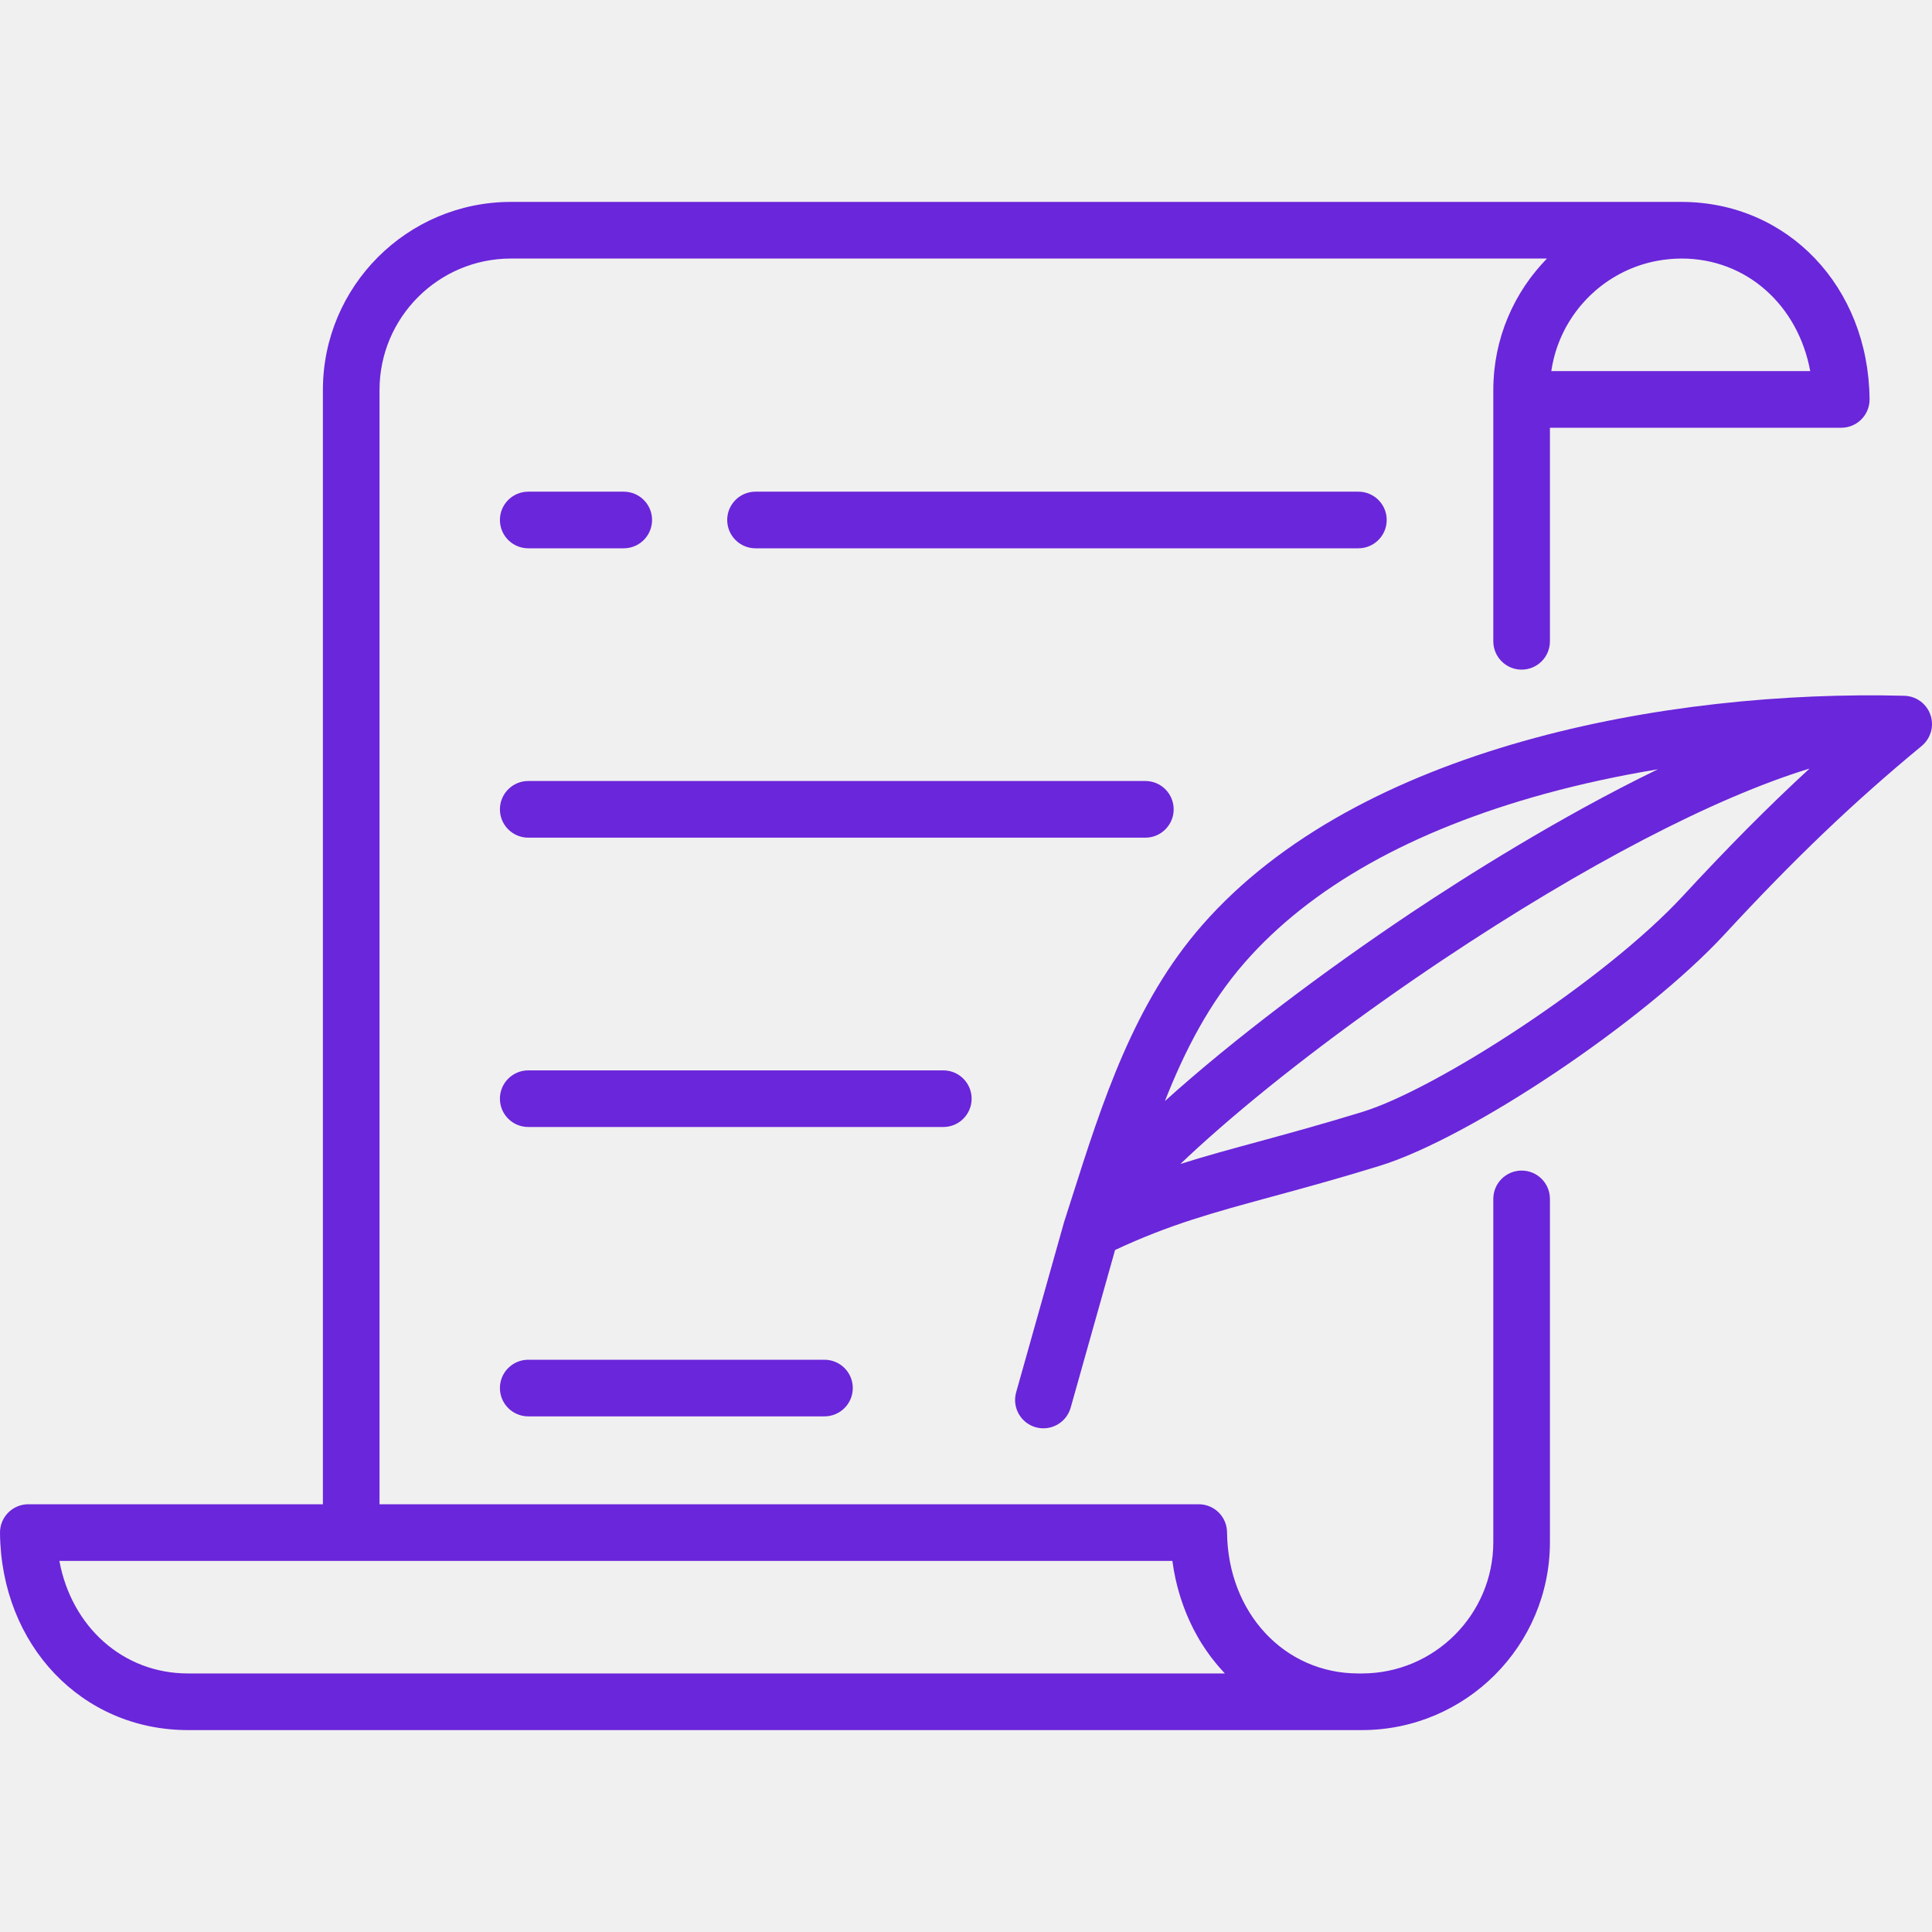
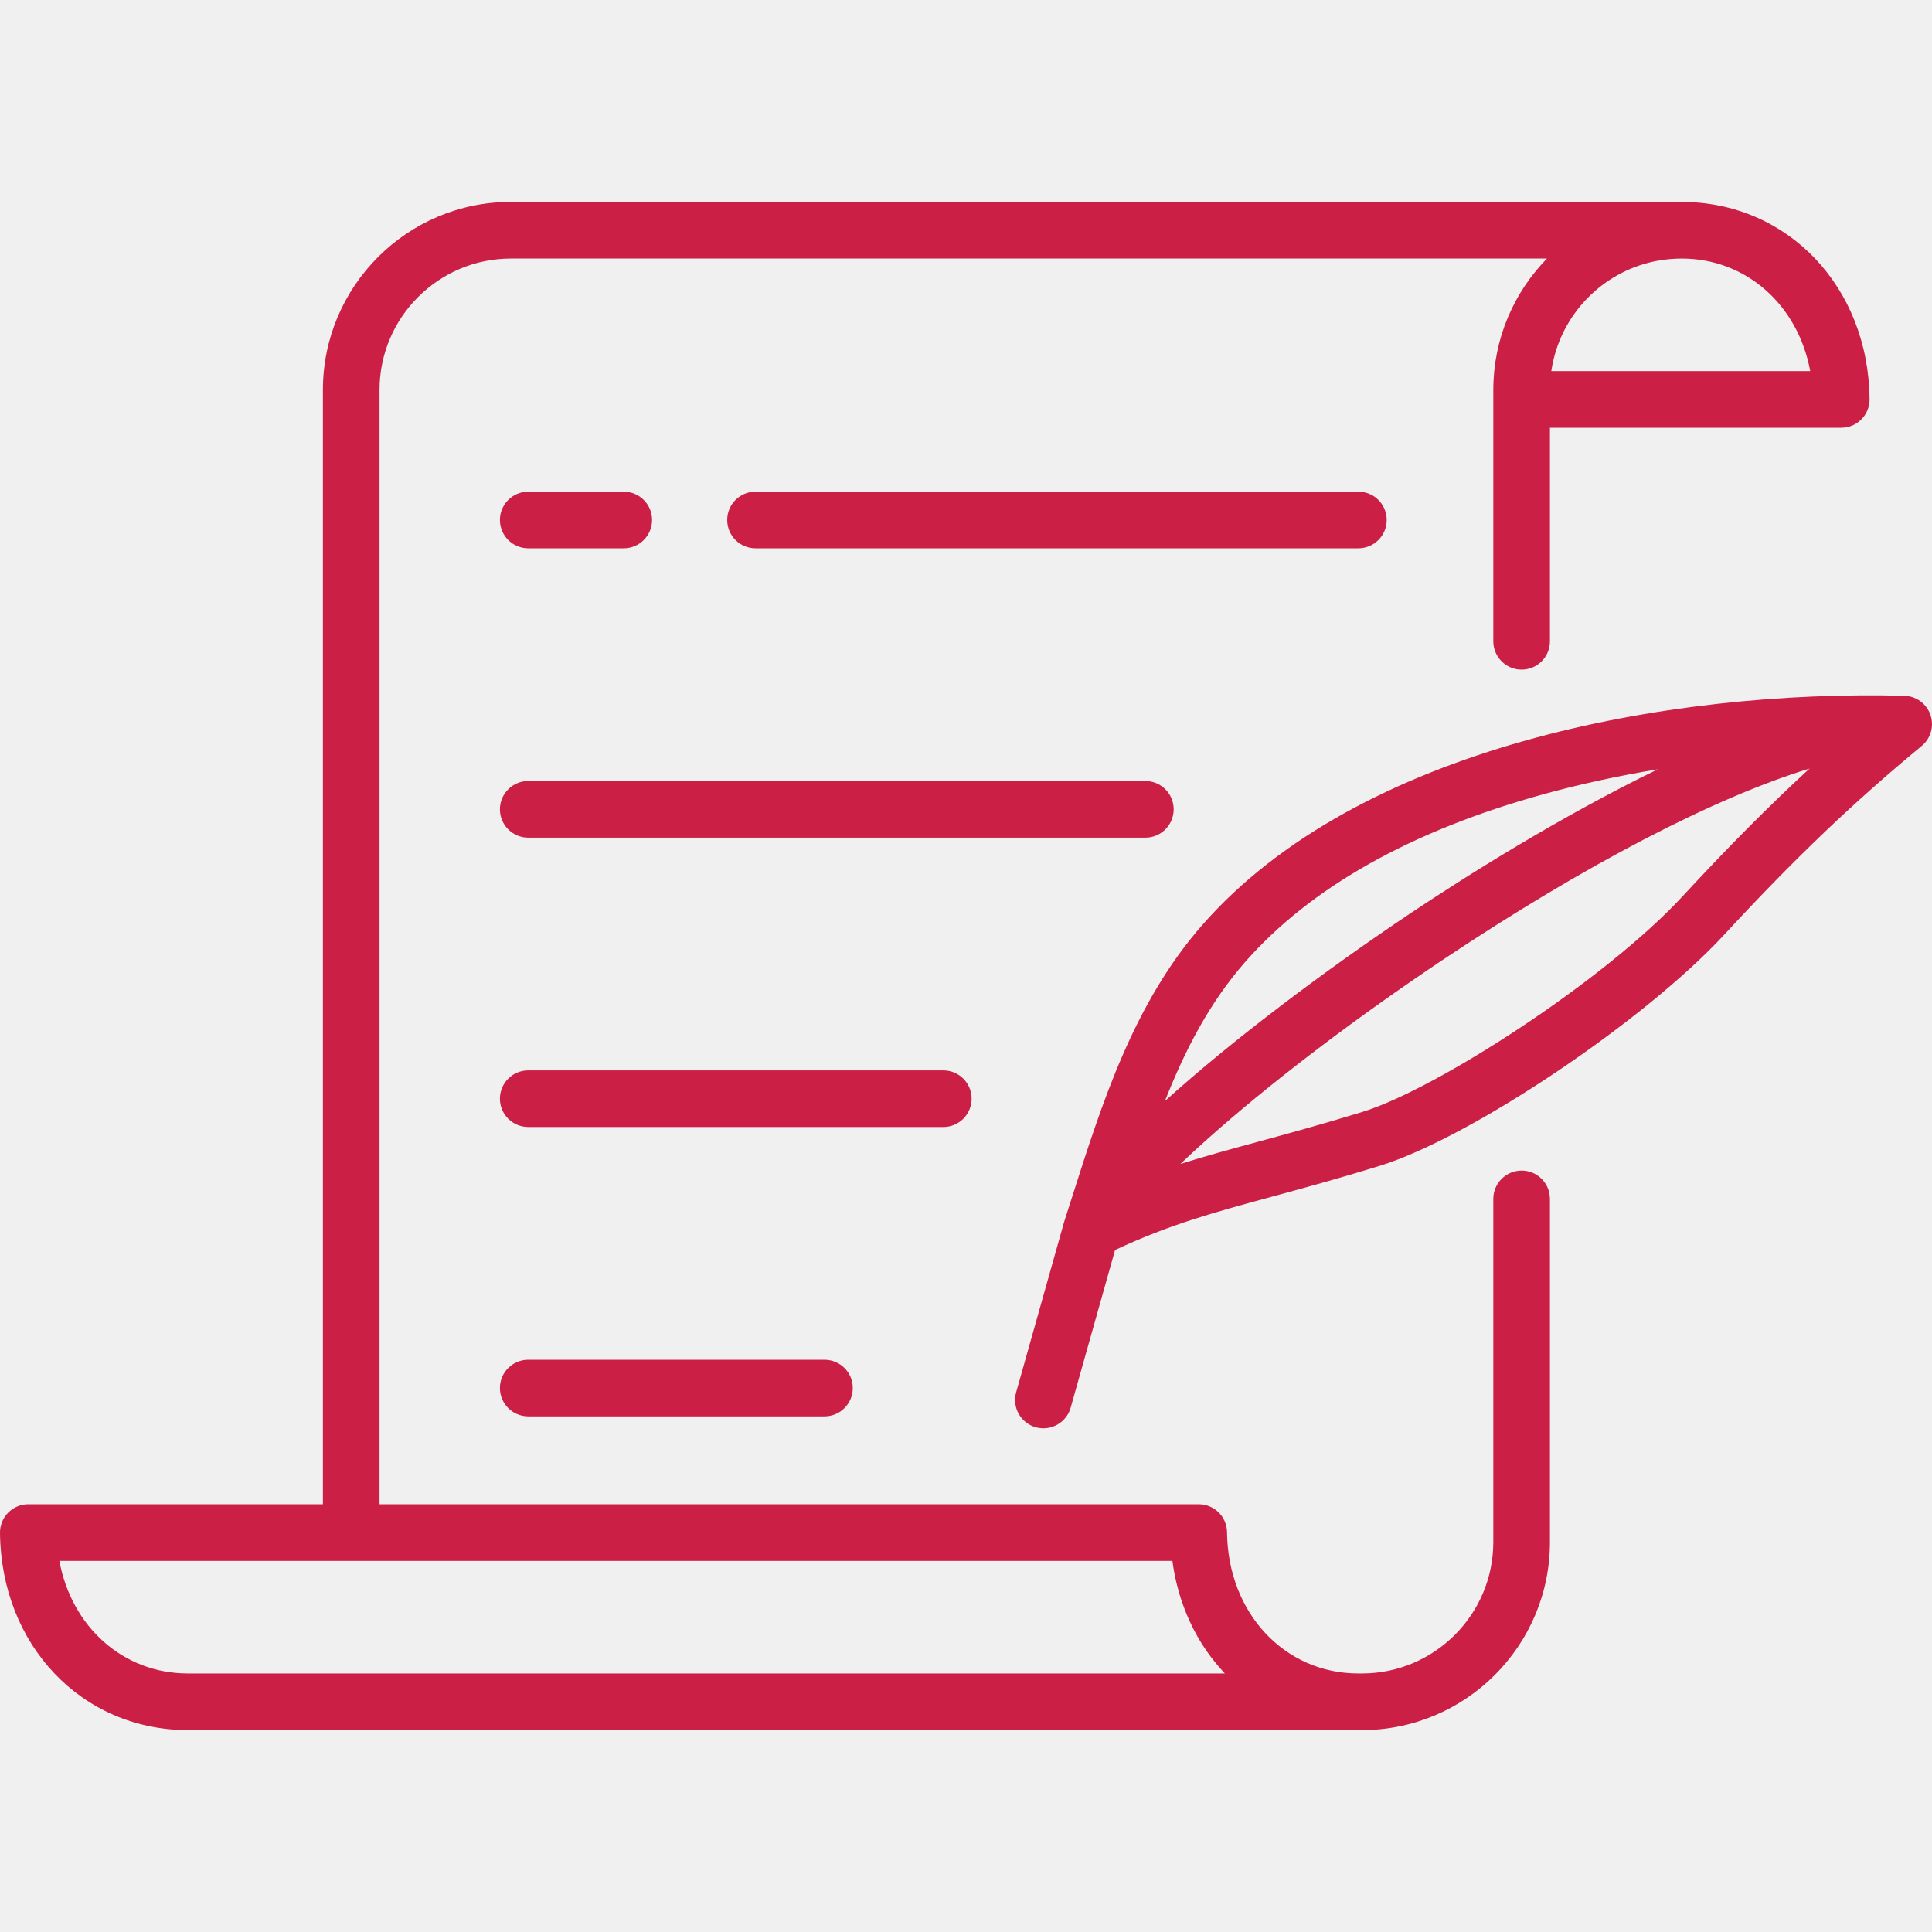
<svg xmlns="http://www.w3.org/2000/svg" width="45" height="45" viewBox="0 0 45 45" fill="none">
  <g clip-path="url(#clip0_38_813)">
-     <path d="M31.639 11.452H17.597C17.233 11.452 16.938 11.747 16.938 12.111C16.938 12.476 17.233 12.771 17.597 12.771H31.639C32.003 12.771 32.299 12.476 32.299 12.111C32.299 11.747 32.004 11.452 31.639 11.452Z" fill="#6A26DA" />
-     <path d="M14.528 11.452H12.304C11.94 11.452 11.644 11.747 11.644 12.111C11.644 12.476 11.94 12.771 12.304 12.771H14.528C14.892 12.771 15.188 12.476 15.188 12.111C15.188 11.747 14.892 11.452 14.528 11.452Z" fill="#6A26DA" />
-     <path d="M19.203 31.671H12.304C11.94 31.671 11.644 31.966 11.644 32.33C11.644 32.695 11.94 32.99 12.304 32.99H19.203C19.568 32.99 19.863 32.695 19.863 32.33C19.863 31.966 19.568 31.671 19.203 31.671Z" fill="#6A26DA" />
-     <path d="M21.971 24.931H12.304C11.94 24.931 11.644 25.226 11.644 25.591C11.644 25.955 11.94 26.25 12.304 26.25H21.971C22.336 26.25 22.631 25.955 22.631 25.591C22.631 25.226 22.336 24.931 21.971 24.931Z" fill="#6A26DA" />
-     <path d="M26.677 18.191H12.304C11.94 18.191 11.644 18.487 11.644 18.851C11.644 19.215 11.94 19.511 12.304 19.511H26.677C27.042 19.511 27.337 19.215 27.337 18.851C27.337 18.487 27.042 18.191 26.677 18.191Z" fill="#6A26DA" />
-     <path d="M39.161 4.703H11.9C9.485 4.703 7.521 6.668 7.521 9.082V35.037H0.66C0.483 35.037 0.315 35.107 0.191 35.232C0.067 35.357 -0.002 35.527 -2.47991e-05 35.703C0.026 38.322 1.908 40.297 4.378 40.297H31.639H31.722C34.137 40.297 36.101 38.333 36.101 35.918V27.925C36.101 27.561 35.806 27.265 35.442 27.265C35.077 27.265 34.782 27.561 34.782 27.925V35.918C34.782 37.605 33.409 38.978 31.722 38.978H31.639C29.914 38.978 28.599 37.564 28.58 35.69C28.577 35.328 28.282 35.037 27.921 35.037H8.84V9.082C8.84 7.395 10.213 6.022 11.9 6.022H36.031C36.012 6.042 35.994 6.063 35.975 6.083C35.952 6.108 35.928 6.132 35.906 6.157C35.882 6.183 35.859 6.21 35.836 6.237C35.814 6.263 35.791 6.289 35.77 6.316C35.747 6.343 35.726 6.371 35.704 6.399C35.683 6.426 35.662 6.453 35.641 6.48C35.62 6.509 35.6 6.538 35.58 6.567C35.56 6.595 35.54 6.623 35.52 6.652C35.501 6.681 35.483 6.71 35.464 6.74C35.445 6.77 35.426 6.799 35.408 6.829C35.39 6.859 35.373 6.889 35.355 6.92C35.338 6.95 35.321 6.98 35.304 7.011C35.287 7.042 35.272 7.074 35.256 7.105C35.24 7.136 35.224 7.167 35.208 7.199C35.193 7.231 35.179 7.263 35.165 7.295C35.15 7.327 35.136 7.359 35.122 7.392C35.108 7.424 35.096 7.458 35.083 7.491C35.07 7.524 35.056 7.556 35.044 7.589C35.032 7.623 35.021 7.658 35.01 7.692C34.998 7.725 34.987 7.758 34.976 7.791C34.965 7.826 34.956 7.862 34.946 7.898C34.937 7.931 34.927 7.964 34.918 7.997C34.909 8.034 34.901 8.072 34.892 8.109C34.885 8.142 34.877 8.174 34.87 8.207C34.862 8.246 34.856 8.285 34.849 8.325C34.843 8.357 34.837 8.389 34.832 8.421C34.825 8.463 34.821 8.505 34.816 8.547C34.812 8.578 34.807 8.608 34.804 8.639C34.8 8.686 34.797 8.733 34.793 8.781C34.792 8.807 34.789 8.833 34.788 8.859C34.784 8.933 34.782 9.007 34.782 9.082V9.304V14.937C34.782 15.301 35.077 15.597 35.441 15.597C35.806 15.597 36.101 15.301 36.101 14.937V9.963H42.887C43.063 9.963 43.231 9.893 43.355 9.768C43.479 9.643 43.548 9.473 43.546 9.297C43.52 6.678 41.638 4.703 39.161 4.703ZM27.307 36.356C27.316 36.424 27.327 36.492 27.338 36.559C27.342 36.582 27.347 36.604 27.351 36.626C27.36 36.67 27.368 36.715 27.377 36.759C27.383 36.785 27.389 36.811 27.395 36.837C27.404 36.876 27.414 36.916 27.424 36.955C27.431 36.982 27.439 37.009 27.446 37.036C27.456 37.073 27.467 37.11 27.478 37.147C27.486 37.174 27.495 37.202 27.503 37.229C27.515 37.265 27.527 37.3 27.539 37.335C27.548 37.363 27.558 37.39 27.568 37.416C27.581 37.452 27.594 37.486 27.608 37.521C27.618 37.547 27.628 37.573 27.639 37.599C27.654 37.634 27.669 37.668 27.684 37.703C27.695 37.727 27.706 37.752 27.717 37.777C27.734 37.813 27.751 37.848 27.769 37.884C27.779 37.906 27.79 37.928 27.801 37.95C27.823 37.991 27.845 38.032 27.868 38.073C27.876 38.088 27.884 38.103 27.892 38.117C27.923 38.173 27.956 38.227 27.989 38.28C27.997 38.293 28.006 38.305 28.013 38.317C28.04 38.358 28.066 38.399 28.093 38.438C28.106 38.457 28.119 38.475 28.132 38.493C28.155 38.526 28.179 38.559 28.203 38.592C28.218 38.611 28.233 38.63 28.248 38.649C28.272 38.68 28.296 38.71 28.32 38.739C28.336 38.759 28.352 38.778 28.368 38.797C28.392 38.826 28.417 38.854 28.442 38.882C28.459 38.901 28.476 38.919 28.493 38.938C28.505 38.951 28.517 38.965 28.529 38.978H4.378C2.864 38.978 1.666 37.889 1.383 36.356H27.307ZM36.134 8.644C36.134 8.639 36.134 8.635 36.135 8.63C36.138 8.61 36.142 8.59 36.145 8.57C36.15 8.542 36.155 8.514 36.16 8.486C36.164 8.465 36.169 8.444 36.174 8.423C36.18 8.396 36.185 8.37 36.192 8.344C36.197 8.322 36.203 8.301 36.209 8.279C36.216 8.254 36.223 8.23 36.23 8.205C36.237 8.183 36.244 8.161 36.251 8.139C36.258 8.116 36.266 8.093 36.274 8.07C36.282 8.047 36.29 8.025 36.299 8.003C36.307 7.981 36.316 7.959 36.325 7.937C36.334 7.915 36.343 7.892 36.353 7.869C36.361 7.849 36.371 7.829 36.38 7.809C36.391 7.786 36.401 7.762 36.413 7.739C36.421 7.722 36.43 7.705 36.439 7.688C36.452 7.663 36.465 7.637 36.478 7.612C36.484 7.603 36.49 7.593 36.495 7.584C36.556 7.476 36.623 7.372 36.696 7.273C36.697 7.272 36.697 7.271 36.698 7.27C36.721 7.238 36.746 7.207 36.77 7.176C36.775 7.171 36.778 7.166 36.782 7.161C36.806 7.131 36.831 7.102 36.856 7.073C36.861 7.068 36.866 7.062 36.871 7.057C36.896 7.028 36.922 6.999 36.949 6.971C36.954 6.967 36.958 6.962 36.962 6.958C36.99 6.929 37.019 6.901 37.047 6.873C37.051 6.87 37.054 6.867 37.057 6.864C37.088 6.835 37.118 6.807 37.15 6.779C37.151 6.778 37.152 6.777 37.153 6.776C37.557 6.424 38.054 6.176 38.603 6.074C38.603 6.074 38.604 6.074 38.604 6.074C38.649 6.066 38.694 6.058 38.74 6.052C38.743 6.052 38.745 6.051 38.748 6.051C38.791 6.045 38.835 6.04 38.879 6.036C38.886 6.035 38.893 6.035 38.9 6.034C38.94 6.031 38.98 6.028 39.021 6.026C39.045 6.025 39.068 6.025 39.092 6.024C39.118 6.023 39.143 6.022 39.169 6.022C40.682 6.022 41.881 7.111 42.164 8.644H36.134Z" fill="#6A26DA" />
-     <path d="M44.999 16.86C44.999 16.852 44.999 16.845 44.999 16.837C44.996 16.775 44.985 16.715 44.966 16.659C44.965 16.656 44.965 16.653 44.964 16.65C44.963 16.648 44.962 16.646 44.961 16.644C44.951 16.615 44.939 16.587 44.925 16.56C44.923 16.556 44.921 16.553 44.919 16.55C44.906 16.526 44.892 16.503 44.876 16.482C44.873 16.477 44.87 16.472 44.866 16.468C44.849 16.445 44.83 16.423 44.81 16.403C44.806 16.398 44.801 16.394 44.797 16.39C44.778 16.371 44.757 16.354 44.736 16.338C44.733 16.336 44.731 16.334 44.728 16.332C44.704 16.315 44.679 16.299 44.653 16.285C44.648 16.282 44.643 16.28 44.638 16.277C44.612 16.264 44.584 16.252 44.556 16.242C44.556 16.242 44.556 16.242 44.556 16.242C44.527 16.232 44.498 16.225 44.468 16.219C44.462 16.218 44.455 16.217 44.449 16.215C44.419 16.211 44.389 16.207 44.357 16.206C38.838 16.063 31.641 17.392 28.003 21.546C26.41 23.363 25.675 25.67 24.965 27.9C24.907 28.082 24.849 28.265 24.79 28.447C24.787 28.455 24.785 28.463 24.783 28.47L23.668 32.43C23.569 32.78 23.774 33.145 24.124 33.244C24.184 33.26 24.244 33.268 24.303 33.268C24.591 33.268 24.856 33.078 24.938 32.787L25.972 29.115C27.236 28.523 28.254 28.246 29.628 27.872C30.342 27.678 31.15 27.458 32.128 27.157C34.243 26.507 38.299 23.786 40.166 21.765C41.799 19.998 43.173 18.685 44.761 17.374C44.762 17.373 44.764 17.371 44.766 17.369C44.789 17.35 44.811 17.329 44.831 17.306C44.832 17.305 44.834 17.304 44.835 17.302C44.855 17.28 44.873 17.255 44.889 17.23C44.893 17.226 44.896 17.221 44.899 17.216C44.93 17.166 44.955 17.111 44.972 17.053C44.974 17.047 44.976 17.042 44.977 17.036C44.985 17.007 44.991 16.978 44.995 16.948C44.995 16.947 44.995 16.946 44.995 16.945C44.998 16.924 44.999 16.903 45 16.883C45 16.875 44.999 16.868 44.999 16.86ZM28.995 22.415C30.53 20.662 32.884 19.341 35.989 18.488C36.824 18.259 37.706 18.069 38.615 17.918C36.305 19.039 34.097 20.442 32.862 21.266C30.871 22.597 28.721 24.211 27.133 25.646C27.602 24.456 28.171 23.356 28.995 22.415ZM39.197 20.87C37.38 22.836 33.456 25.368 31.74 25.896C30.783 26.19 29.986 26.407 29.282 26.599C28.646 26.772 28.067 26.929 27.494 27.111C27.75 26.866 28.051 26.591 28.405 26.282C29.829 25.04 31.672 23.648 33.595 22.363C36.925 20.139 39.938 18.578 42.148 17.901C41.188 18.785 40.244 19.737 39.197 20.87Z" fill="#6A26DA" />
+     <path d="M31.639 11.452H17.597C17.233 11.452 16.938 11.747 16.938 12.111C16.938 12.476 17.233 12.771 17.597 12.771H31.639C32.003 12.771 32.299 12.476 32.299 12.111C32.299 11.747 32.004 11.452 31.639 11.452Z" fill="#CB1F45" />
+     <path d="M14.528 11.452H12.304C11.94 11.452 11.644 11.747 11.644 12.111C11.644 12.476 11.94 12.771 12.304 12.771H14.528C14.892 12.771 15.188 12.476 15.188 12.111C15.188 11.747 14.892 11.452 14.528 11.452Z" fill="#CB1F45" />
+     <path d="M19.203 31.671H12.304C11.94 31.671 11.644 31.966 11.644 32.33C11.644 32.695 11.94 32.99 12.304 32.99H19.203C19.568 32.99 19.863 32.695 19.863 32.33C19.863 31.966 19.568 31.671 19.203 31.671Z" fill="#CB1F45" />
+     <path d="M21.971 24.931H12.304C11.94 24.931 11.644 25.226 11.644 25.591C11.644 25.955 11.94 26.25 12.304 26.25H21.971C22.336 26.25 22.631 25.955 22.631 25.591C22.631 25.226 22.336 24.931 21.971 24.931Z" fill="#CB1F45" />
+     <path d="M26.677 18.191H12.304C11.94 18.191 11.644 18.487 11.644 18.851C11.644 19.215 11.94 19.511 12.304 19.511H26.677C27.042 19.511 27.337 19.215 27.337 18.851C27.337 18.487 27.042 18.191 26.677 18.191Z" fill="#CB1F45" />
+     <path d="M39.161 4.703H11.9C9.485 4.703 7.521 6.668 7.521 9.082V35.037H0.66C0.483 35.037 0.315 35.107 0.191 35.232C0.067 35.357 -0.002 35.527 -2.47991e-05 35.703C0.026 38.322 1.908 40.297 4.378 40.297H31.639H31.722C34.137 40.297 36.101 38.333 36.101 35.918V27.925C36.101 27.561 35.806 27.265 35.442 27.265C35.077 27.265 34.782 27.561 34.782 27.925V35.918C34.782 37.605 33.409 38.978 31.722 38.978H31.639C29.914 38.978 28.599 37.564 28.58 35.69C28.577 35.328 28.282 35.037 27.921 35.037H8.84V9.082C8.84 7.395 10.213 6.022 11.9 6.022H36.031C36.012 6.042 35.994 6.063 35.975 6.083C35.952 6.108 35.928 6.132 35.906 6.157C35.882 6.183 35.859 6.21 35.836 6.237C35.814 6.263 35.791 6.289 35.77 6.316C35.747 6.343 35.726 6.371 35.704 6.399C35.683 6.426 35.662 6.453 35.641 6.48C35.62 6.509 35.6 6.538 35.58 6.567C35.56 6.595 35.54 6.623 35.52 6.652C35.501 6.681 35.483 6.71 35.464 6.74C35.445 6.77 35.426 6.799 35.408 6.829C35.39 6.859 35.373 6.889 35.355 6.92C35.338 6.95 35.321 6.98 35.304 7.011C35.287 7.042 35.272 7.074 35.256 7.105C35.24 7.136 35.224 7.167 35.208 7.199C35.193 7.231 35.179 7.263 35.165 7.295C35.15 7.327 35.136 7.359 35.122 7.392C35.108 7.424 35.096 7.458 35.083 7.491C35.07 7.524 35.056 7.556 35.044 7.589C35.032 7.623 35.021 7.658 35.01 7.692C34.998 7.725 34.987 7.758 34.976 7.791C34.965 7.826 34.956 7.862 34.946 7.898C34.937 7.931 34.927 7.964 34.918 7.997C34.909 8.034 34.901 8.072 34.892 8.109C34.885 8.142 34.877 8.174 34.87 8.207C34.862 8.246 34.856 8.285 34.849 8.325C34.843 8.357 34.837 8.389 34.832 8.421C34.825 8.463 34.821 8.505 34.816 8.547C34.812 8.578 34.807 8.608 34.804 8.639C34.8 8.686 34.797 8.733 34.793 8.781C34.792 8.807 34.789 8.833 34.788 8.859C34.784 8.933 34.782 9.007 34.782 9.082V9.304V14.937C34.782 15.301 35.077 15.597 35.441 15.597C35.806 15.597 36.101 15.301 36.101 14.937V9.963H42.887C43.063 9.963 43.231 9.893 43.355 9.768C43.479 9.643 43.548 9.473 43.546 9.297C43.52 6.678 41.638 4.703 39.161 4.703ZM27.307 36.356C27.316 36.424 27.327 36.492 27.338 36.559C27.342 36.582 27.347 36.604 27.351 36.626C27.36 36.67 27.368 36.715 27.377 36.759C27.383 36.785 27.389 36.811 27.395 36.837C27.404 36.876 27.414 36.916 27.424 36.955C27.431 36.982 27.439 37.009 27.446 37.036C27.456 37.073 27.467 37.11 27.478 37.147C27.486 37.174 27.495 37.202 27.503 37.229C27.515 37.265 27.527 37.3 27.539 37.335C27.548 37.363 27.558 37.39 27.568 37.416C27.581 37.452 27.594 37.486 27.608 37.521C27.618 37.547 27.628 37.573 27.639 37.599C27.654 37.634 27.669 37.668 27.684 37.703C27.695 37.727 27.706 37.752 27.717 37.777C27.734 37.813 27.751 37.848 27.769 37.884C27.779 37.906 27.79 37.928 27.801 37.95C27.823 37.991 27.845 38.032 27.868 38.073C27.876 38.088 27.884 38.103 27.892 38.117C27.923 38.173 27.956 38.227 27.989 38.28C27.997 38.293 28.006 38.305 28.013 38.317C28.04 38.358 28.066 38.399 28.093 38.438C28.106 38.457 28.119 38.475 28.132 38.493C28.155 38.526 28.179 38.559 28.203 38.592C28.218 38.611 28.233 38.63 28.248 38.649C28.272 38.68 28.296 38.71 28.32 38.739C28.336 38.759 28.352 38.778 28.368 38.797C28.392 38.826 28.417 38.854 28.442 38.882C28.459 38.901 28.476 38.919 28.493 38.938C28.505 38.951 28.517 38.965 28.529 38.978H4.378C2.864 38.978 1.666 37.889 1.383 36.356H27.307ZM36.134 8.644C36.134 8.639 36.134 8.635 36.135 8.63C36.138 8.61 36.142 8.59 36.145 8.57C36.15 8.542 36.155 8.514 36.16 8.486C36.164 8.465 36.169 8.444 36.174 8.423C36.18 8.396 36.185 8.37 36.192 8.344C36.197 8.322 36.203 8.301 36.209 8.279C36.216 8.254 36.223 8.23 36.23 8.205C36.237 8.183 36.244 8.161 36.251 8.139C36.258 8.116 36.266 8.093 36.274 8.07C36.282 8.047 36.29 8.025 36.299 8.003C36.307 7.981 36.316 7.959 36.325 7.937C36.334 7.915 36.343 7.892 36.353 7.869C36.361 7.849 36.371 7.829 36.38 7.809C36.391 7.786 36.401 7.762 36.413 7.739C36.421 7.722 36.43 7.705 36.439 7.688C36.452 7.663 36.465 7.637 36.478 7.612C36.484 7.603 36.49 7.593 36.495 7.584C36.556 7.476 36.623 7.372 36.696 7.273C36.697 7.272 36.697 7.271 36.698 7.27C36.721 7.238 36.746 7.207 36.77 7.176C36.775 7.171 36.778 7.166 36.782 7.161C36.806 7.131 36.831 7.102 36.856 7.073C36.861 7.068 36.866 7.062 36.871 7.057C36.896 7.028 36.923 6.999 36.949 6.971C36.954 6.967 36.958 6.962 36.962 6.958C36.99 6.929 37.019 6.901 37.047 6.873C37.051 6.87 37.054 6.867 37.057 6.864C37.088 6.835 37.118 6.807 37.15 6.779C37.151 6.778 37.152 6.777 37.153 6.776C37.557 6.424 38.054 6.176 38.603 6.074C38.603 6.074 38.604 6.074 38.604 6.074C38.649 6.066 38.694 6.058 38.74 6.052C38.743 6.052 38.745 6.051 38.748 6.051C38.791 6.045 38.835 6.04 38.879 6.036C38.886 6.035 38.893 6.035 38.9 6.034C38.94 6.031 38.98 6.028 39.021 6.026C39.045 6.025 39.068 6.025 39.092 6.024C39.118 6.023 39.143 6.022 39.169 6.022C40.682 6.022 41.881 7.111 42.164 8.644H36.134Z" fill="#CB1F45" />
+     <path d="M44.999 16.86C44.999 16.852 44.999 16.845 44.999 16.837C44.996 16.775 44.985 16.715 44.966 16.659C44.965 16.656 44.965 16.653 44.964 16.65C44.963 16.648 44.962 16.646 44.961 16.644C44.951 16.615 44.939 16.587 44.925 16.56C44.923 16.556 44.921 16.553 44.919 16.55C44.906 16.526 44.892 16.503 44.876 16.482C44.873 16.477 44.87 16.472 44.866 16.468C44.849 16.445 44.83 16.423 44.81 16.403C44.806 16.398 44.801 16.394 44.797 16.39C44.778 16.371 44.757 16.354 44.736 16.338C44.733 16.336 44.731 16.334 44.728 16.332C44.704 16.315 44.679 16.299 44.653 16.285C44.648 16.282 44.643 16.28 44.638 16.277C44.612 16.264 44.584 16.252 44.556 16.242C44.556 16.242 44.556 16.242 44.556 16.242C44.527 16.232 44.498 16.225 44.468 16.219C44.462 16.218 44.455 16.217 44.449 16.215C44.419 16.211 44.389 16.207 44.357 16.206C38.838 16.063 31.641 17.392 28.003 21.546C26.41 23.363 25.675 25.67 24.965 27.9C24.907 28.082 24.849 28.265 24.79 28.447C24.787 28.455 24.785 28.463 24.783 28.47L23.668 32.43C23.569 32.78 23.774 33.145 24.124 33.244C24.184 33.26 24.244 33.268 24.303 33.268C24.591 33.268 24.856 33.078 24.938 32.787L25.972 29.115C27.236 28.523 28.254 28.246 29.628 27.872C30.342 27.678 31.15 27.458 32.128 27.157C34.243 26.507 38.299 23.786 40.166 21.765C41.799 19.998 43.173 18.685 44.761 17.374C44.762 17.373 44.764 17.371 44.766 17.369C44.789 17.35 44.811 17.329 44.831 17.306C44.832 17.305 44.834 17.304 44.835 17.302C44.855 17.28 44.873 17.255 44.889 17.23C44.893 17.226 44.896 17.221 44.899 17.216C44.93 17.166 44.955 17.111 44.972 17.053C44.974 17.047 44.976 17.042 44.977 17.036C44.985 17.007 44.991 16.978 44.995 16.948C44.995 16.947 44.995 16.946 44.995 16.945C44.998 16.924 44.999 16.903 45 16.883C45 16.875 44.999 16.868 44.999 16.86ZM28.995 22.415C30.53 20.662 32.884 19.341 35.989 18.488C36.824 18.259 37.706 18.069 38.615 17.918C36.305 19.039 34.097 20.442 32.862 21.266C30.871 22.597 28.721 24.211 27.133 25.646C27.602 24.456 28.171 23.356 28.995 22.415ZM39.197 20.87C37.38 22.836 33.456 25.368 31.74 25.896C30.783 26.19 29.986 26.407 29.282 26.599C28.646 26.772 28.067 26.929 27.494 27.111C27.75 26.866 28.051 26.591 28.405 26.282C29.829 25.04 31.672 23.648 33.595 22.363C36.925 20.139 39.938 18.578 42.148 17.901C41.188 18.785 40.244 19.737 39.197 20.87Z" fill="#CB1F45" />
  </g>
  <defs>
    <clipPath id="clip0_38_813">
      <rect width="45" height="45" fill="white" />
    </clipPath>
  </defs>
</svg>
